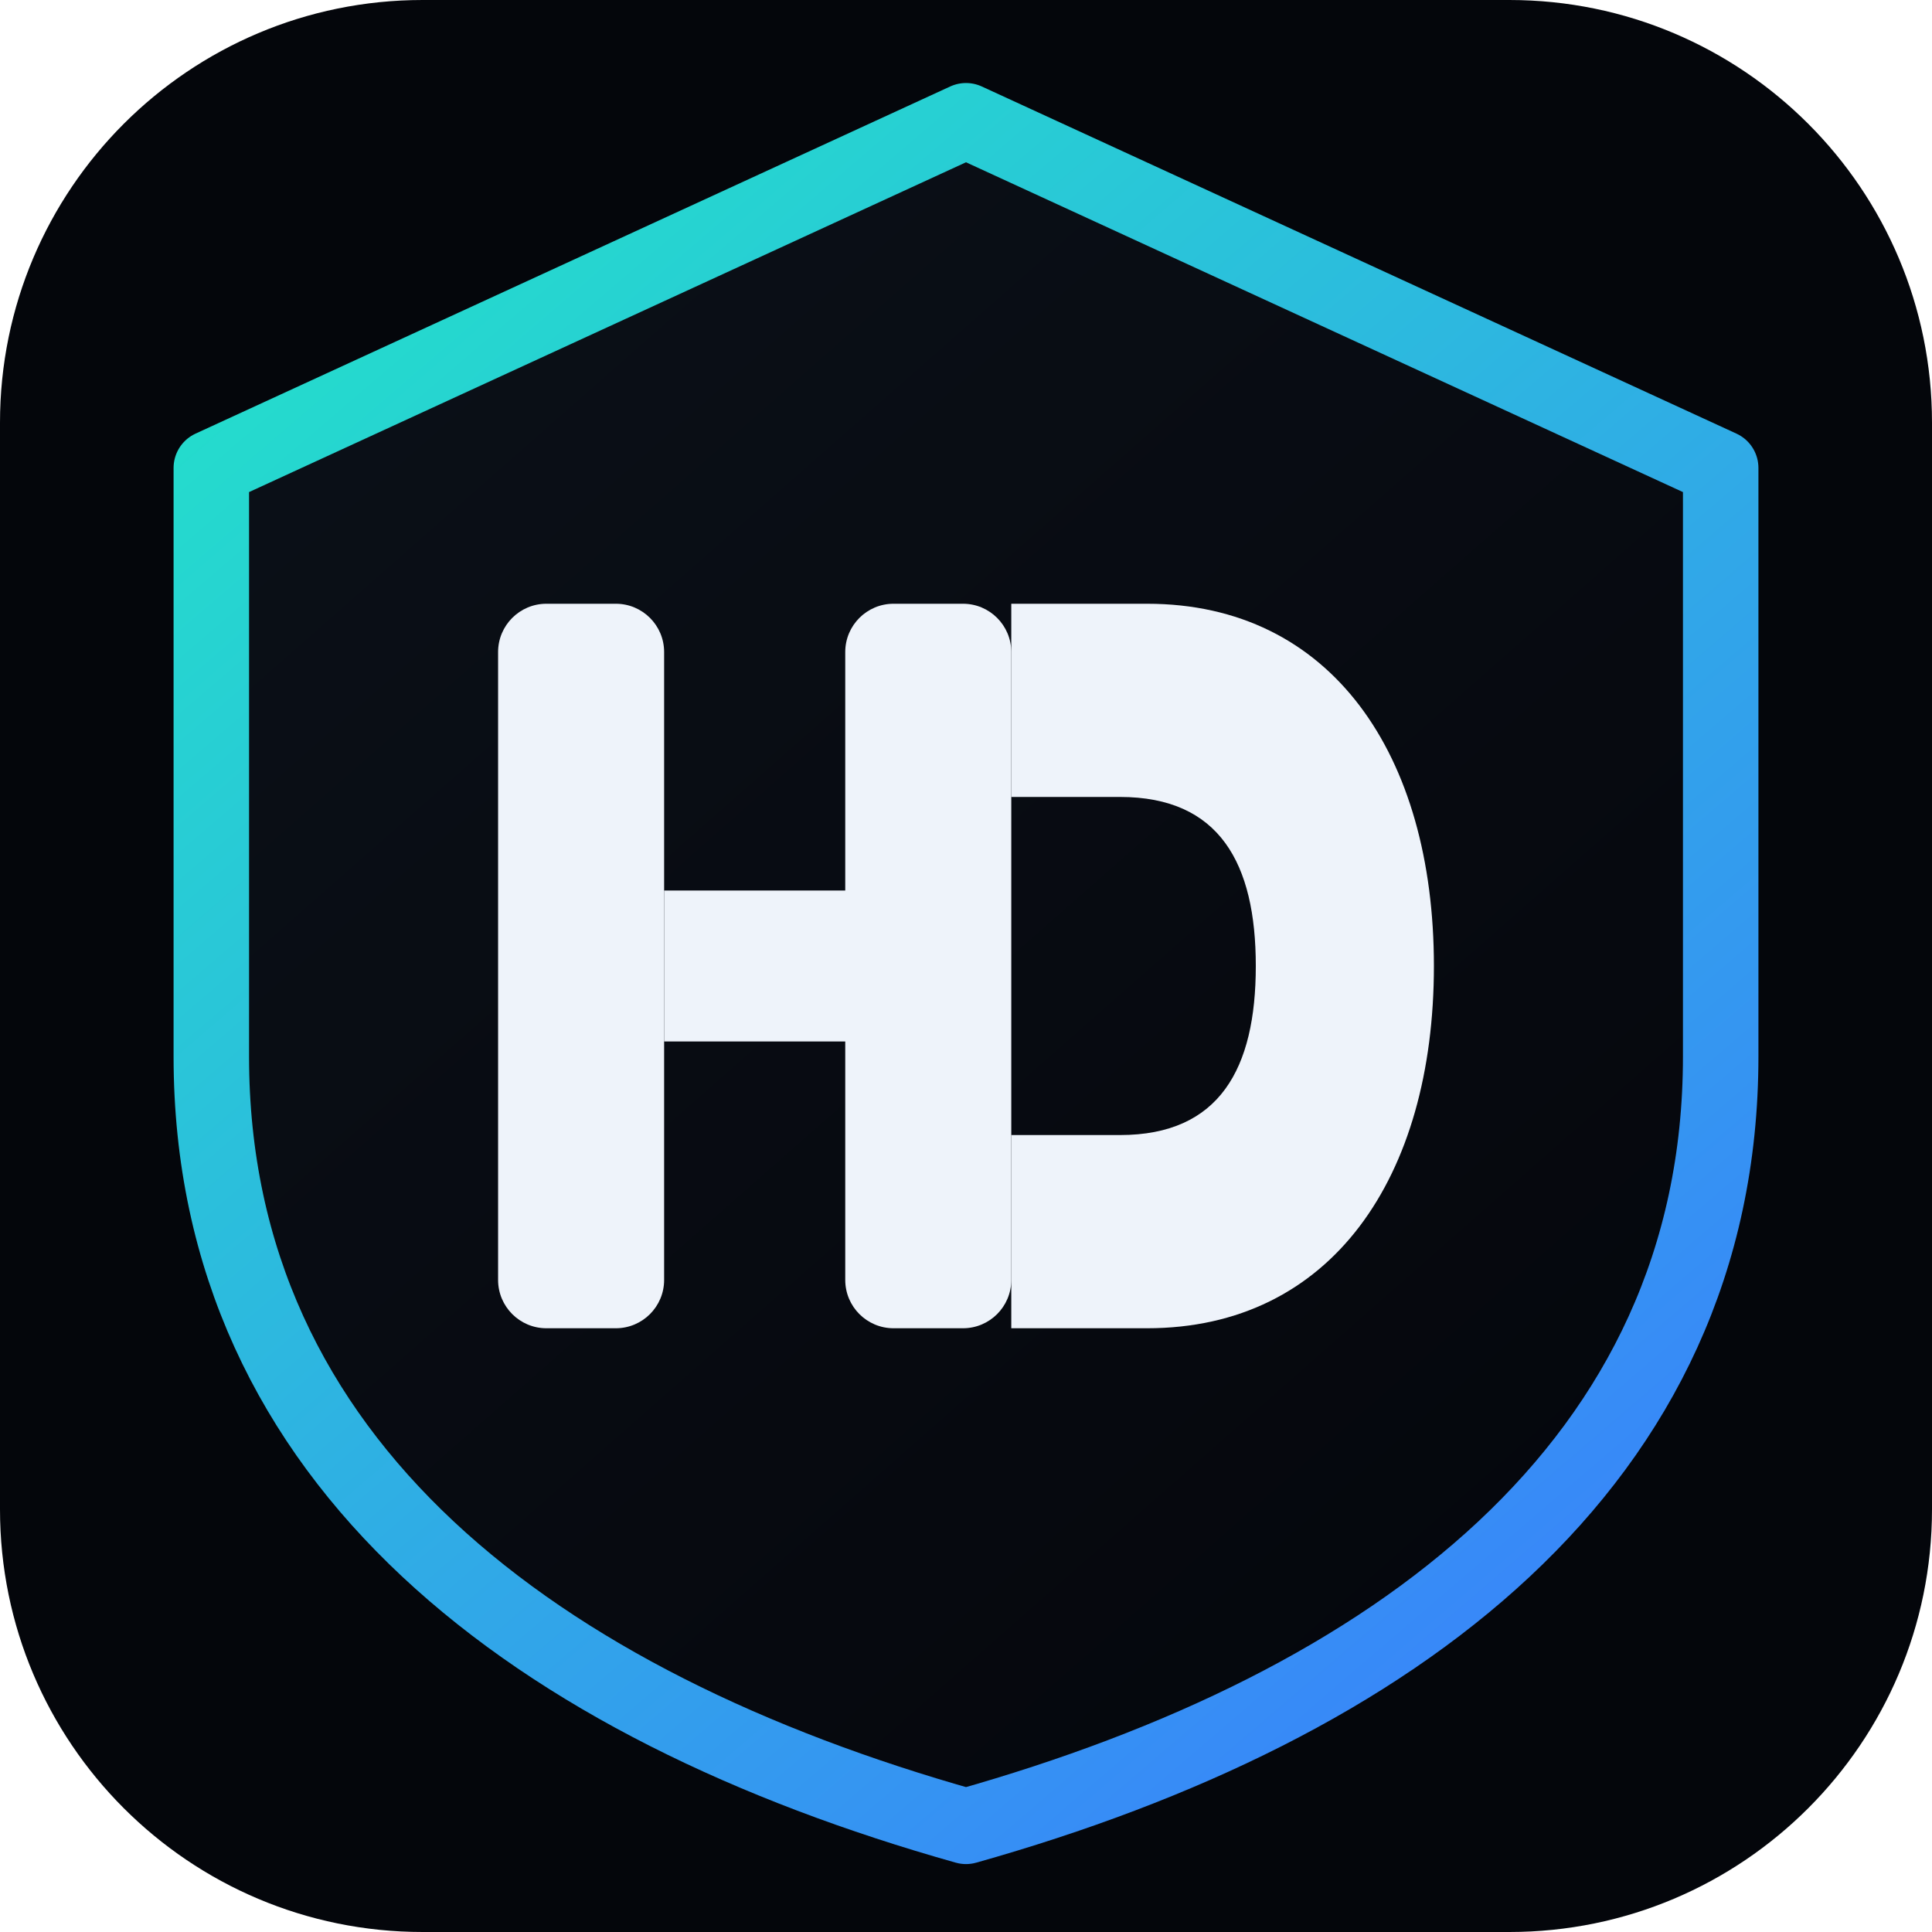
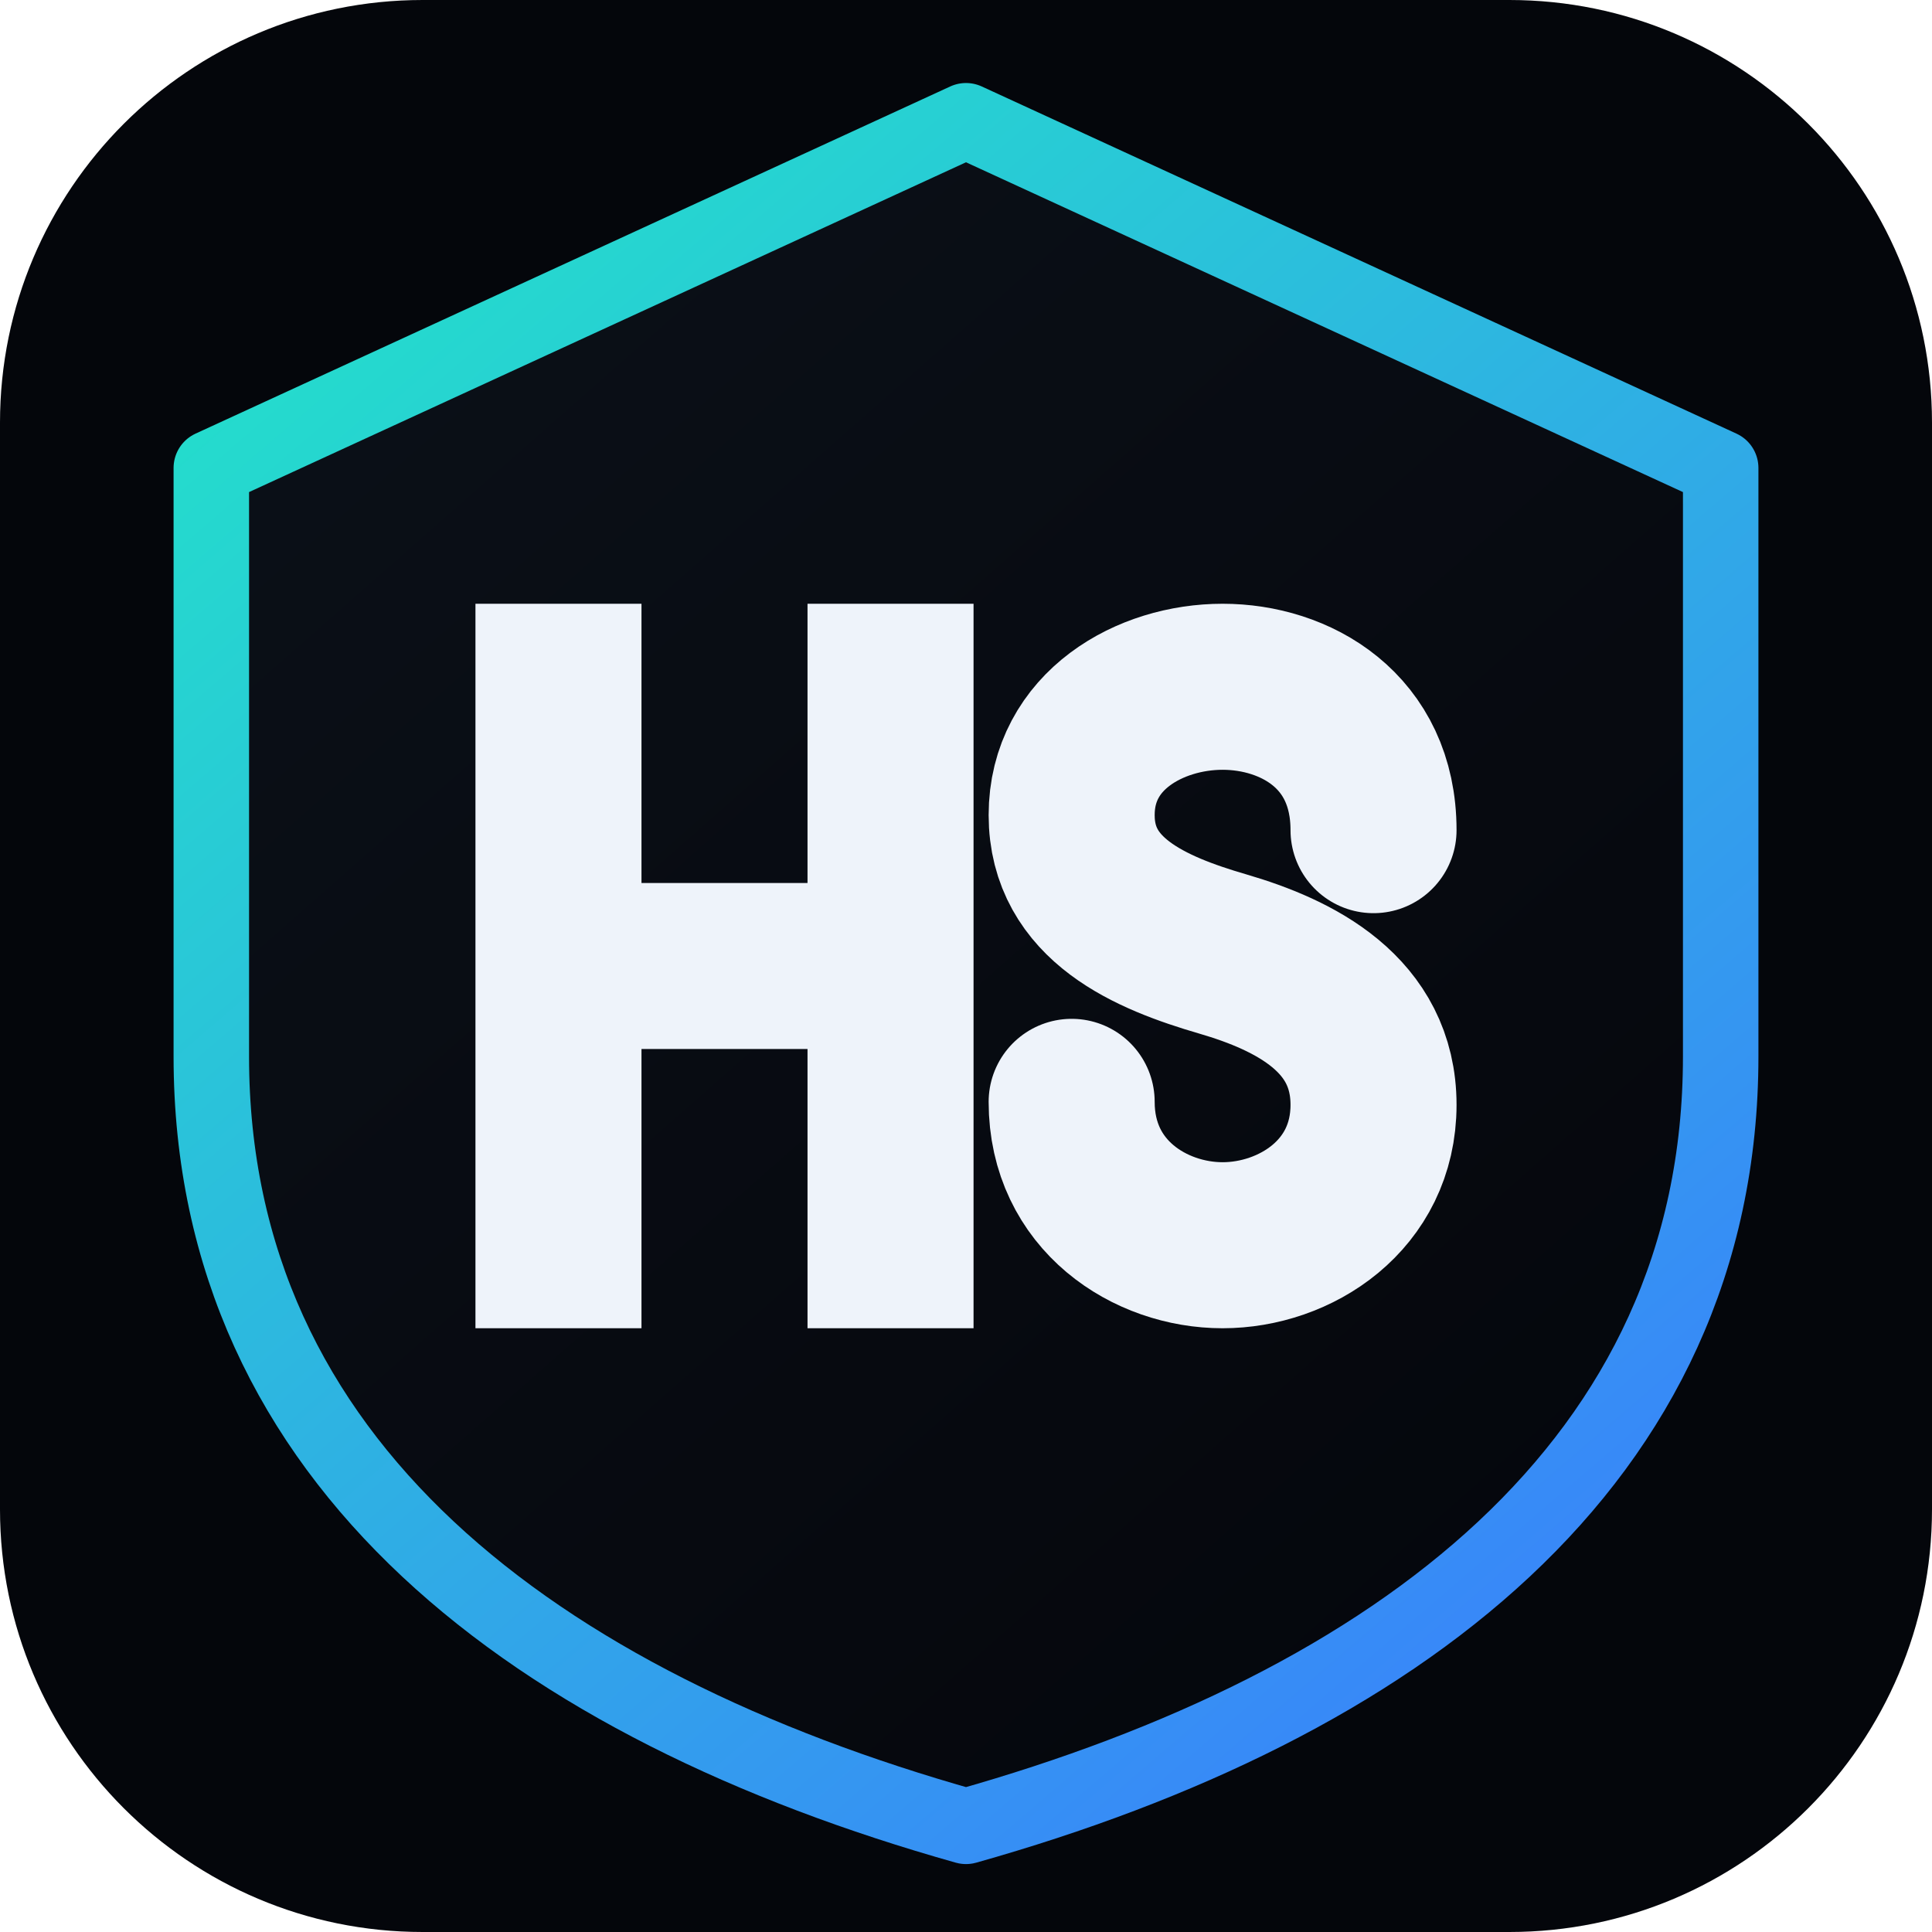
<svg xmlns="http://www.w3.org/2000/svg" viewBox="0 0 64 64" width="64" height="64">
  <defs>
    <linearGradient id="s" x1="8" y1="4" x2="56" y2="60" gradientUnits="userSpaceOnUse">
      <stop offset="0%" stop-color="#22E5C8" />
      <stop offset="100%" stop-color="#3B7BFF" />
    </linearGradient>
    <linearGradient id="f" x1="10" y1="8" x2="54" y2="58" gradientUnits="userSpaceOnUse">
      <stop offset="0%" stop-color="#0B1018" />
      <stop offset="100%" stop-color="#04060B" />
    </linearGradient>
  </defs>
  <rect width="64" height="64" rx="14" fill="#04060B" />
  <path d="M32 4 L57 15.5 V35 C57 48.5 46.2 56.5 32 60.5 C17.8 56.5 7 48.5 7 35 V15.5 Z" fill="url(#f)" />
  <path d="M32 4 L57 15.5 V35 C57 48.5 46.2 56.5 32 60.5 C17.8 56.5 7 48.5 7 35 V15.5 Z" fill="none" stroke="url(#s)" stroke-width="2.5" stroke-linejoin="round" />
-   <g fill="#EEF3FA" transform="translate(-0.5 0)">
-     <rect x="17" y="20" width="5.5" height="24" rx="1.6" />
-     <rect x="22.5" y="29.5" width="6.5" height="5" />
-     <rect x="28.5" y="20" width="5.5" height="24" rx="1.6" />
-     <path d="M34 20 H38.5 C44.6 20 48 25 48 32 C48 39 44.6 44 38.5 44 H34 V37.6 H37.6 C40.9 37.6 42.1 35.4 42.1 32 C42.1 28.6 40.9 26.4 37.6 26.4 H34 Z" />
+   <g transform="translate(-0.5 0)" stroke="#EEF3FA" stroke-width="5.5" fill="none" stroke-linejoin="round">
+     <path d="M19 20 V44 M30 20 V44 M19 32 H30" />
+     <path d="M46 27.5 C46 24.2 43.4 22.75 41 22.75 C38.6 22.75 36 24.2 36 27 C36 29.8 38.6 30.9 41 31.6 C43.4 32.3 46 33.6 46 36.6 C46 39.6 43.4 41.25 41 41.25 C38.6 41.25 36 39.6 36 36.5" stroke-linecap="round" />
  </g>
</svg>
